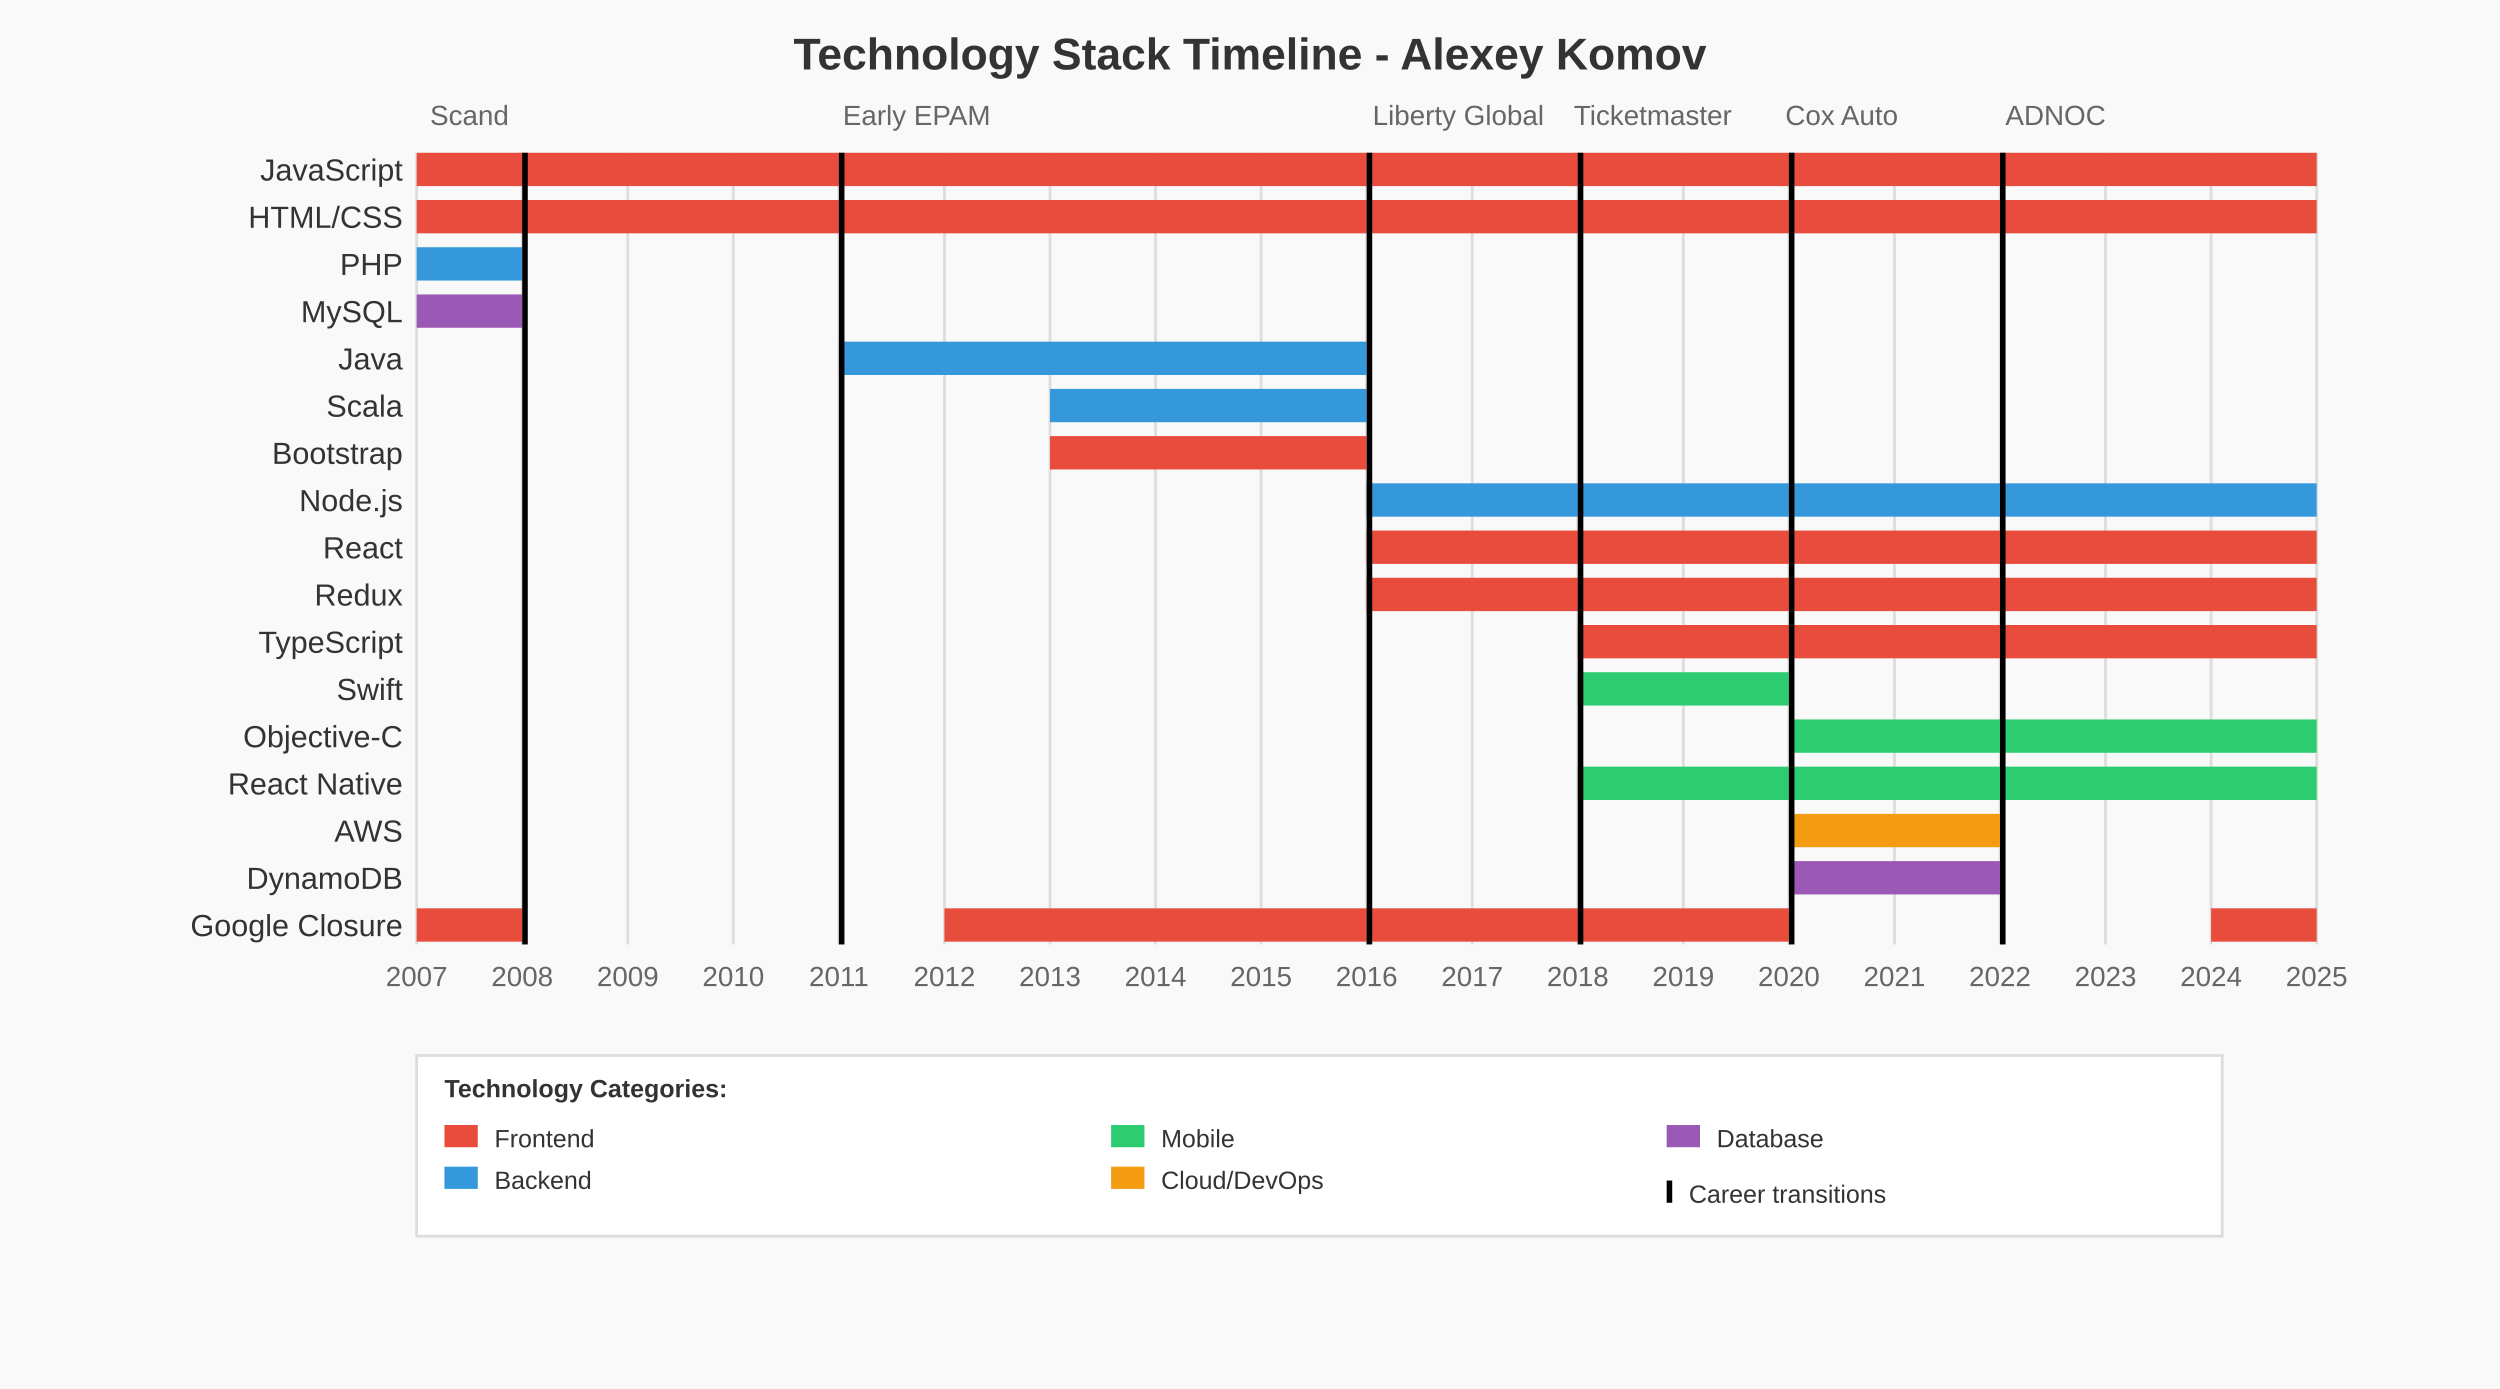
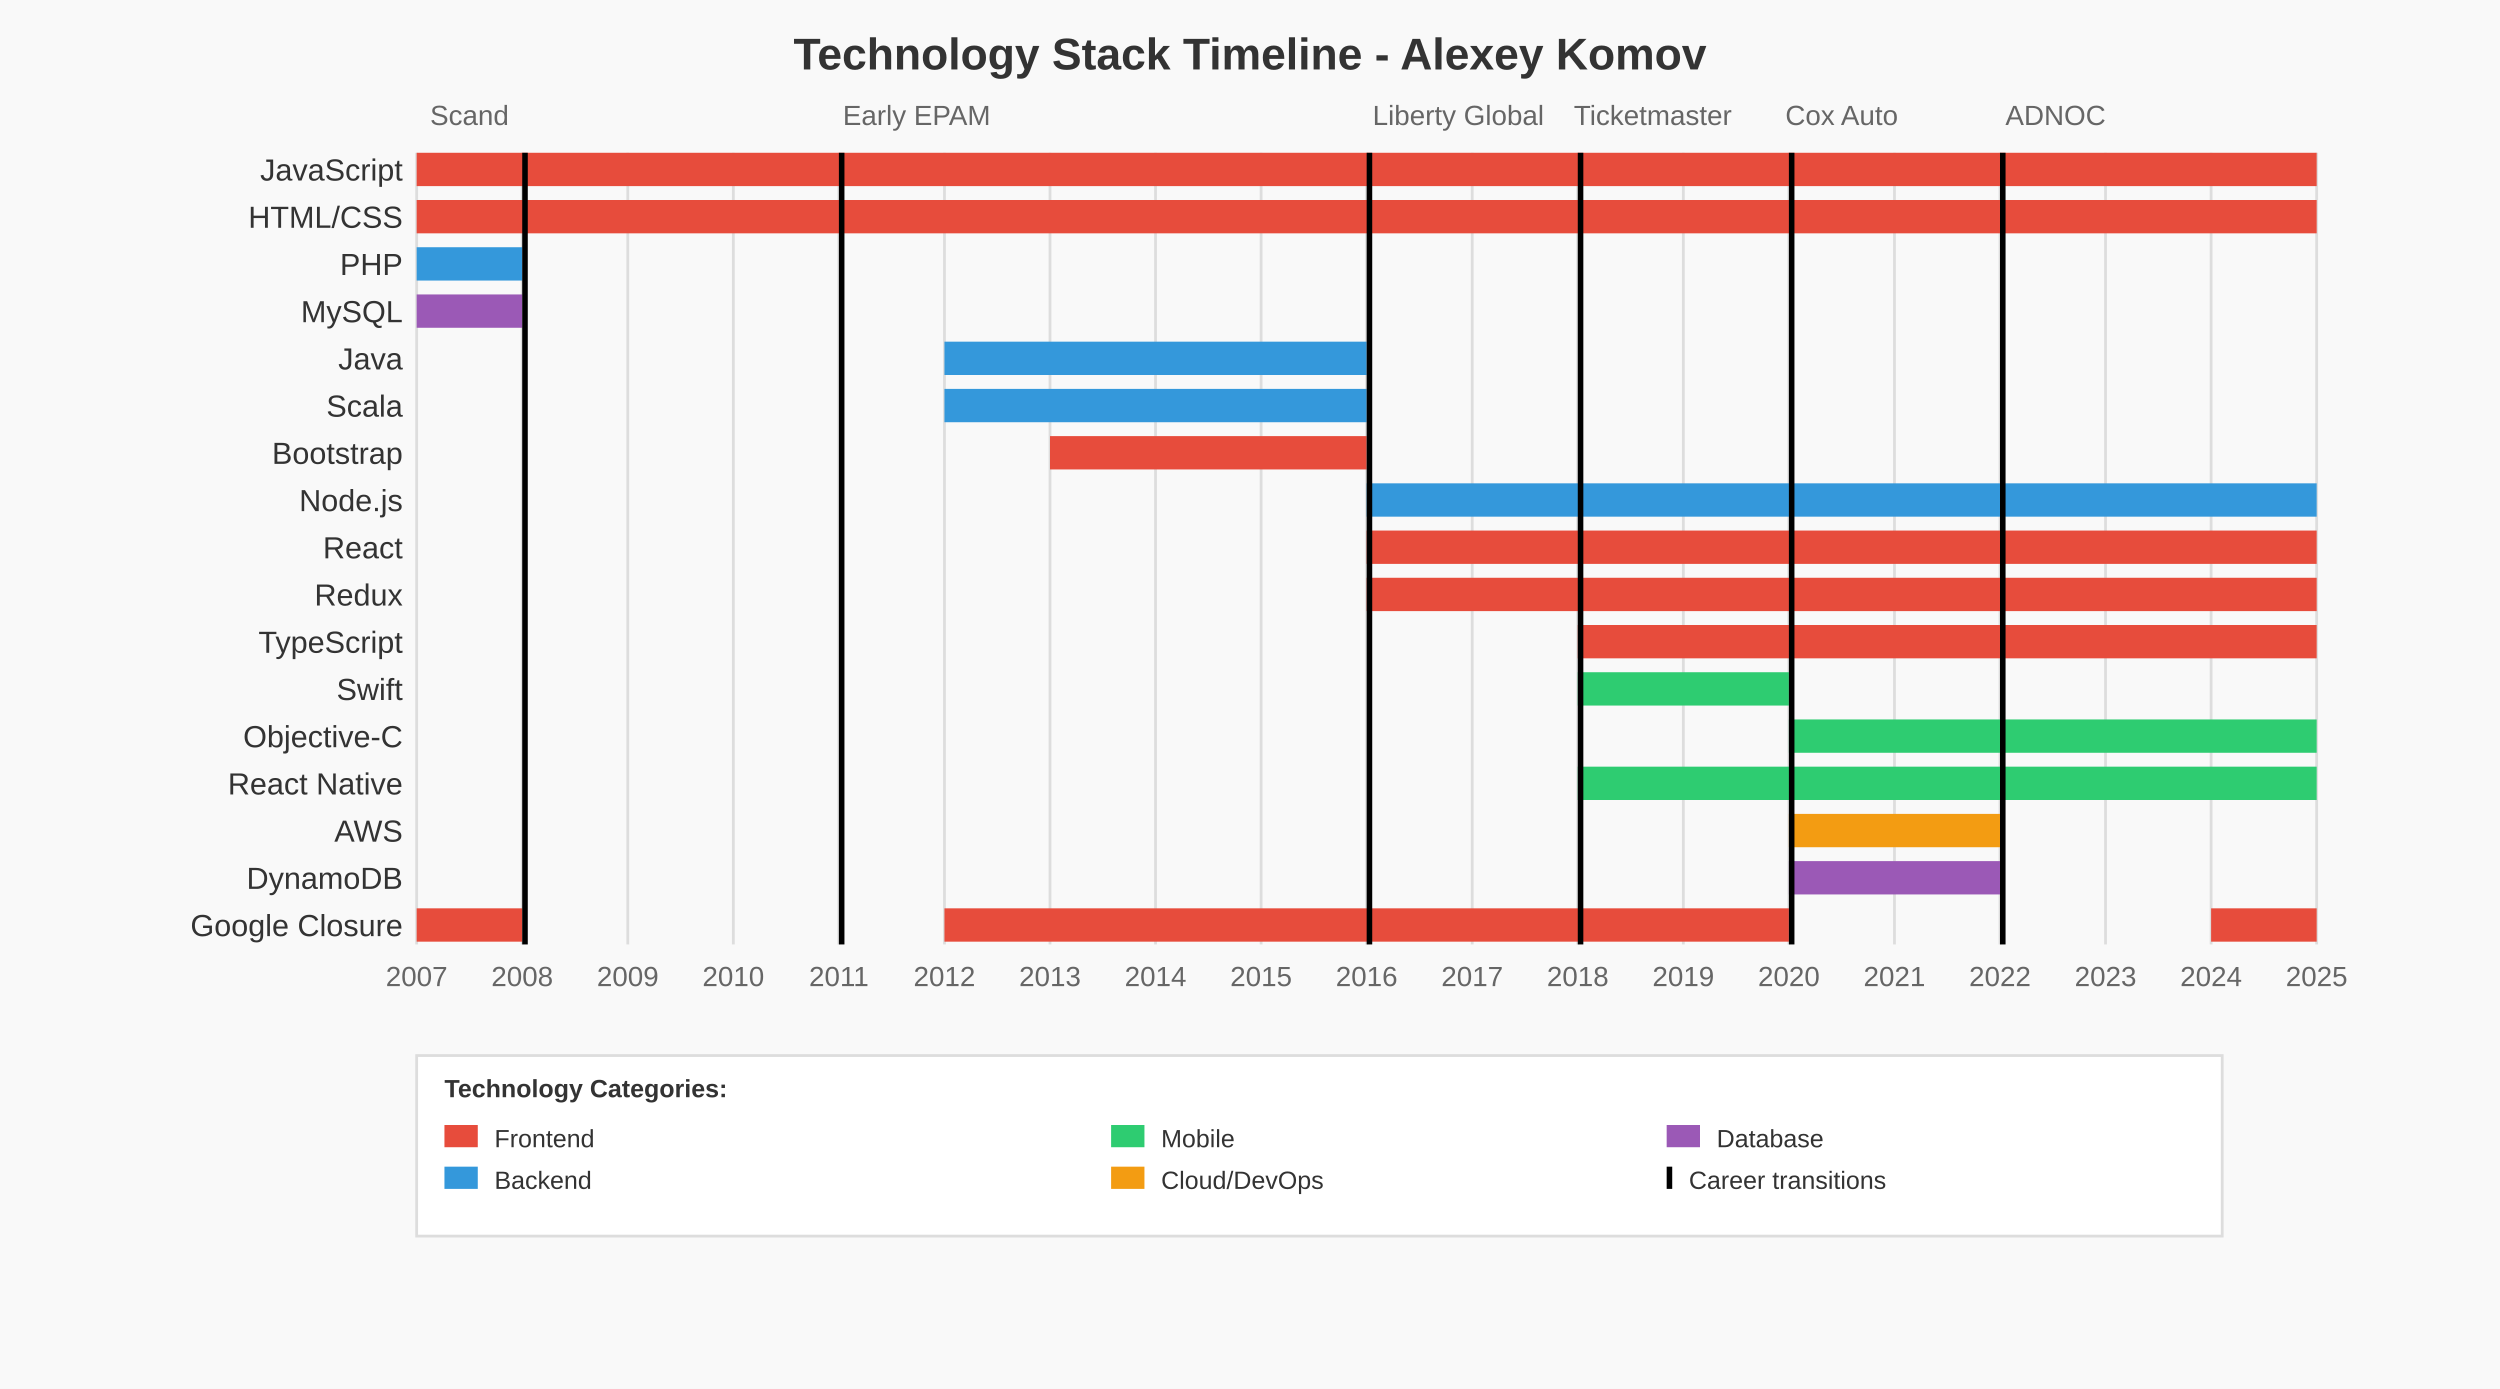
<svg xmlns="http://www.w3.org/2000/svg" width="900" height="500">
  <defs>
    <style>
			.timeline-text { font-family: Arial, sans-serif; font-size: 11px; fill: #333; }
			.year-text { font-family: Arial, sans-serif; font-size: 10px; fill: #666; }
			.legend-text { font-family: Arial, sans-serif; font-size: 9px; fill: #333; }
			.grid-line { stroke: #ddd; stroke-width: 1; }
			.title-text { font-family: Arial, sans-serif; font-size: 16px; fill: #333; font-weight: bold; }

			/* Color classes for different technology categories */
			.frontend { fill: #e74c3c; }      /* Red - Frontend */
			.backend { fill: #3498db; }       /* Blue - Backend */
			.mobile { fill: #2ecc71; }        /* Green - Mobile */
			.cloud { fill: #f39c12; }         /* Orange - Cloud/DevOps */
			.database { fill: #9b59b6; }      /* Purple - Database */
		</style>
  </defs>
  <rect width="900" height="500" fill="#f9f9f9" />
  <text x="450" y="25" text-anchor="middle" class="title-text">Technology Stack Timeline - Alexey Komov</text>
  <g class="grid">
    <line x1="150" y1="55" x2="150" y2="340" class="grid-line" />
    <line x1="188" y1="55" x2="188" y2="340" class="grid-line" />
    <line x1="226" y1="55" x2="226" y2="340" class="grid-line" />
    <line x1="264" y1="55" x2="264" y2="340" class="grid-line" />
    <line x1="302" y1="55" x2="302" y2="340" class="grid-line" />
    <line x1="340" y1="55" x2="340" y2="340" class="grid-line" />
    <line x1="378" y1="55" x2="378" y2="340" class="grid-line" />
    <line x1="416" y1="55" x2="416" y2="340" class="grid-line" />
    <line x1="454" y1="55" x2="454" y2="340" class="grid-line" />
    <line x1="492" y1="55" x2="492" y2="340" class="grid-line" />
    <line x1="530" y1="55" x2="530" y2="340" class="grid-line" />
    <line x1="568" y1="55" x2="568" y2="340" class="grid-line" />
    <line x1="606" y1="55" x2="606" y2="340" class="grid-line" />
    <line x1="644" y1="55" x2="644" y2="340" class="grid-line" />
    <line x1="682" y1="55" x2="682" y2="340" class="grid-line" />
    <line x1="720" y1="55" x2="720" y2="340" class="grid-line" />
    <line x1="758" y1="55" x2="758" y2="340" class="grid-line" />
    <line x1="796" y1="55" x2="796" y2="340" class="grid-line" />
    <line x1="834" y1="55" x2="834" y2="340" class="grid-line" />
  </g>
  <g class="year-labels">
    <text x="150" y="355" text-anchor="middle" class="year-text">2007</text>
    <text x="188" y="355" text-anchor="middle" class="year-text">2008</text>
    <text x="226" y="355" text-anchor="middle" class="year-text">2009</text>
    <text x="264" y="355" text-anchor="middle" class="year-text">2010</text>
    <text x="302" y="355" text-anchor="middle" class="year-text">2011</text>
    <text x="340" y="355" text-anchor="middle" class="year-text">2012</text>
    <text x="378" y="355" text-anchor="middle" class="year-text">2013</text>
    <text x="416" y="355" text-anchor="middle" class="year-text">2014</text>
    <text x="454" y="355" text-anchor="middle" class="year-text">2015</text>
    <text x="492" y="355" text-anchor="middle" class="year-text">2016</text>
    <text x="530" y="355" text-anchor="middle" class="year-text">2017</text>
    <text x="568" y="355" text-anchor="middle" class="year-text">2018</text>
    <text x="606" y="355" text-anchor="middle" class="year-text">2019</text>
    <text x="644" y="355" text-anchor="middle" class="year-text">2020</text>
    <text x="682" y="355" text-anchor="middle" class="year-text">2021</text>
    <text x="720" y="355" text-anchor="middle" class="year-text">2022</text>
    <text x="758" y="355" text-anchor="middle" class="year-text">2023</text>
    <text x="796" y="355" text-anchor="middle" class="year-text">2024</text>
    <text x="834" y="355" text-anchor="middle" class="year-text">2025</text>
  </g>
  <g class="timeline-rows">
    <text x="145" y="65" text-anchor="end" class="timeline-text">JavaScript</text>
    <rect x="150" y="55" width="684" height="12" class="frontend" />
    <text x="145" y="82" text-anchor="end" class="timeline-text">HTML/CSS</text>
    <rect x="150" y="72" width="684" height="12" class="frontend" />
    <text x="145" y="99" text-anchor="end" class="timeline-text">PHP</text>
    <rect x="150" y="89" width="38" height="12" class="backend" />
    <text x="145" y="116" text-anchor="end" class="timeline-text">MySQL</text>
    <rect x="150" y="106" width="38" height="12" class="database" />
    <text x="145" y="133" text-anchor="end" class="timeline-text">Java</text>
-     <rect x="302" y="123" width="190" height="12" class="backend" />
+     <rect x="340" y="123" width="152" height="12" class="backend" />
    <text x="145" y="150" text-anchor="end" class="timeline-text">Scala</text>
-     <rect x="378" y="140" width="114" height="12" class="backend" />
+     <rect x="340" y="140" width="152" height="12" class="backend" />
    <text x="145" y="167" text-anchor="end" class="timeline-text">Bootstrap</text>
    <rect x="378" y="157" width="114" height="12" class="frontend" />
    <text x="145" y="184" text-anchor="end" class="timeline-text">Node.js</text>
    <rect x="492" y="174" width="342" height="12" class="backend" />
    <text x="145" y="201" text-anchor="end" class="timeline-text">React</text>
    <rect x="492" y="191" width="342" height="12" class="frontend" />
    <text x="145" y="218" text-anchor="end" class="timeline-text">Redux</text>
    <rect x="492" y="208" width="342" height="12" class="frontend" />
    <text x="145" y="235" text-anchor="end" class="timeline-text">TypeScript</text>
    <rect x="568" y="225" width="266" height="12" class="frontend" />
    <text x="145" y="252" text-anchor="end" class="timeline-text">Swift</text>
    <rect x="568" y="242" width="76" height="12" class="mobile" />
    <text x="145" y="269" text-anchor="end" class="timeline-text">Objective-C</text>
    <rect x="644" y="259" width="190" height="12" class="mobile" />
    <text x="145" y="286" text-anchor="end" class="timeline-text">React Native</text>
    <rect x="568" y="276" width="266" height="12" class="mobile" />
    <text x="145" y="303" text-anchor="end" class="timeline-text">AWS</text>
    <rect x="644" y="293" width="76" height="12" class="cloud" />
    <text x="145" y="320" text-anchor="end" class="timeline-text">DynamoDB</text>
    <rect x="644" y="310" width="76" height="12" class="database" />
    <text x="145" y="337" text-anchor="end" class="timeline-text">Google Closure</text>
    <rect x="150" y="327" width="38" height="12" class="frontend" />
    <rect x="340" y="327" width="304" height="12" class="frontend" />
    <rect x="796" y="327" width="38" height="12" class="frontend" />
  </g>
  <g class="career-markers">
    <rect x="188" y="55" width="2" height="285" fill="#000" />
    <rect x="302" y="55" width="2" height="285" fill="#000" />
    <rect x="492" y="55" width="2" height="285" fill="#000" />
    <rect x="568" y="55" width="2" height="285" fill="#000" />
    <rect x="644" y="55" width="2" height="285" fill="#000" />
    <rect x="720" y="55" width="2" height="285" fill="#000" />
  </g>
  <g class="legend">
    <rect x="150" y="380" width="650" height="65" fill="white" stroke="#ddd" stroke-width="1" />
    <text x="160" y="395" class="legend-text" font-weight="bold">Technology Categories:</text>
    <rect x="160" y="405" width="12" height="8" class="frontend" />
    <text x="178" y="413" class="legend-text">Frontend</text>
    <rect x="160" y="420" width="12" height="8" class="backend" />
    <text x="178" y="428" class="legend-text">Backend</text>
    <rect x="400" y="405" width="12" height="8" class="mobile" />
    <text x="418" y="413" class="legend-text">Mobile</text>
    <rect x="400" y="420" width="12" height="8" class="cloud" />
    <text x="418" y="428" class="legend-text">Cloud/DevOps</text>
    <rect x="600" y="405" width="12" height="8" class="database" />
    <text x="618" y="413" class="legend-text">Database</text>
-     <rect x="600" y="425" width="2" height="8" fill="#000" />
-     <text x="608" y="433" class="legend-text">Career transitions</text>
+     <rect x="600" y="420" width="2" height="8" fill="#000" />
+     <text x="608" y="428" class="legend-text">Career transitions</text>
  </g>
  <g class="career-labels">
    <text x="169" y="45" text-anchor="middle" class="year-text">Scand</text>
    <text x="330" y="45" text-anchor="middle" class="year-text">Early EPAM</text>
    <text x="525" y="45" text-anchor="middle" class="year-text">Liberty Global</text>
    <text x="595" y="45" text-anchor="middle" class="year-text">Ticketmaster</text>
    <text x="663" y="45" text-anchor="middle" class="year-text">Cox Auto</text>
    <text x="740" y="45" text-anchor="middle" class="year-text">ADNOC</text>
  </g>
</svg>
